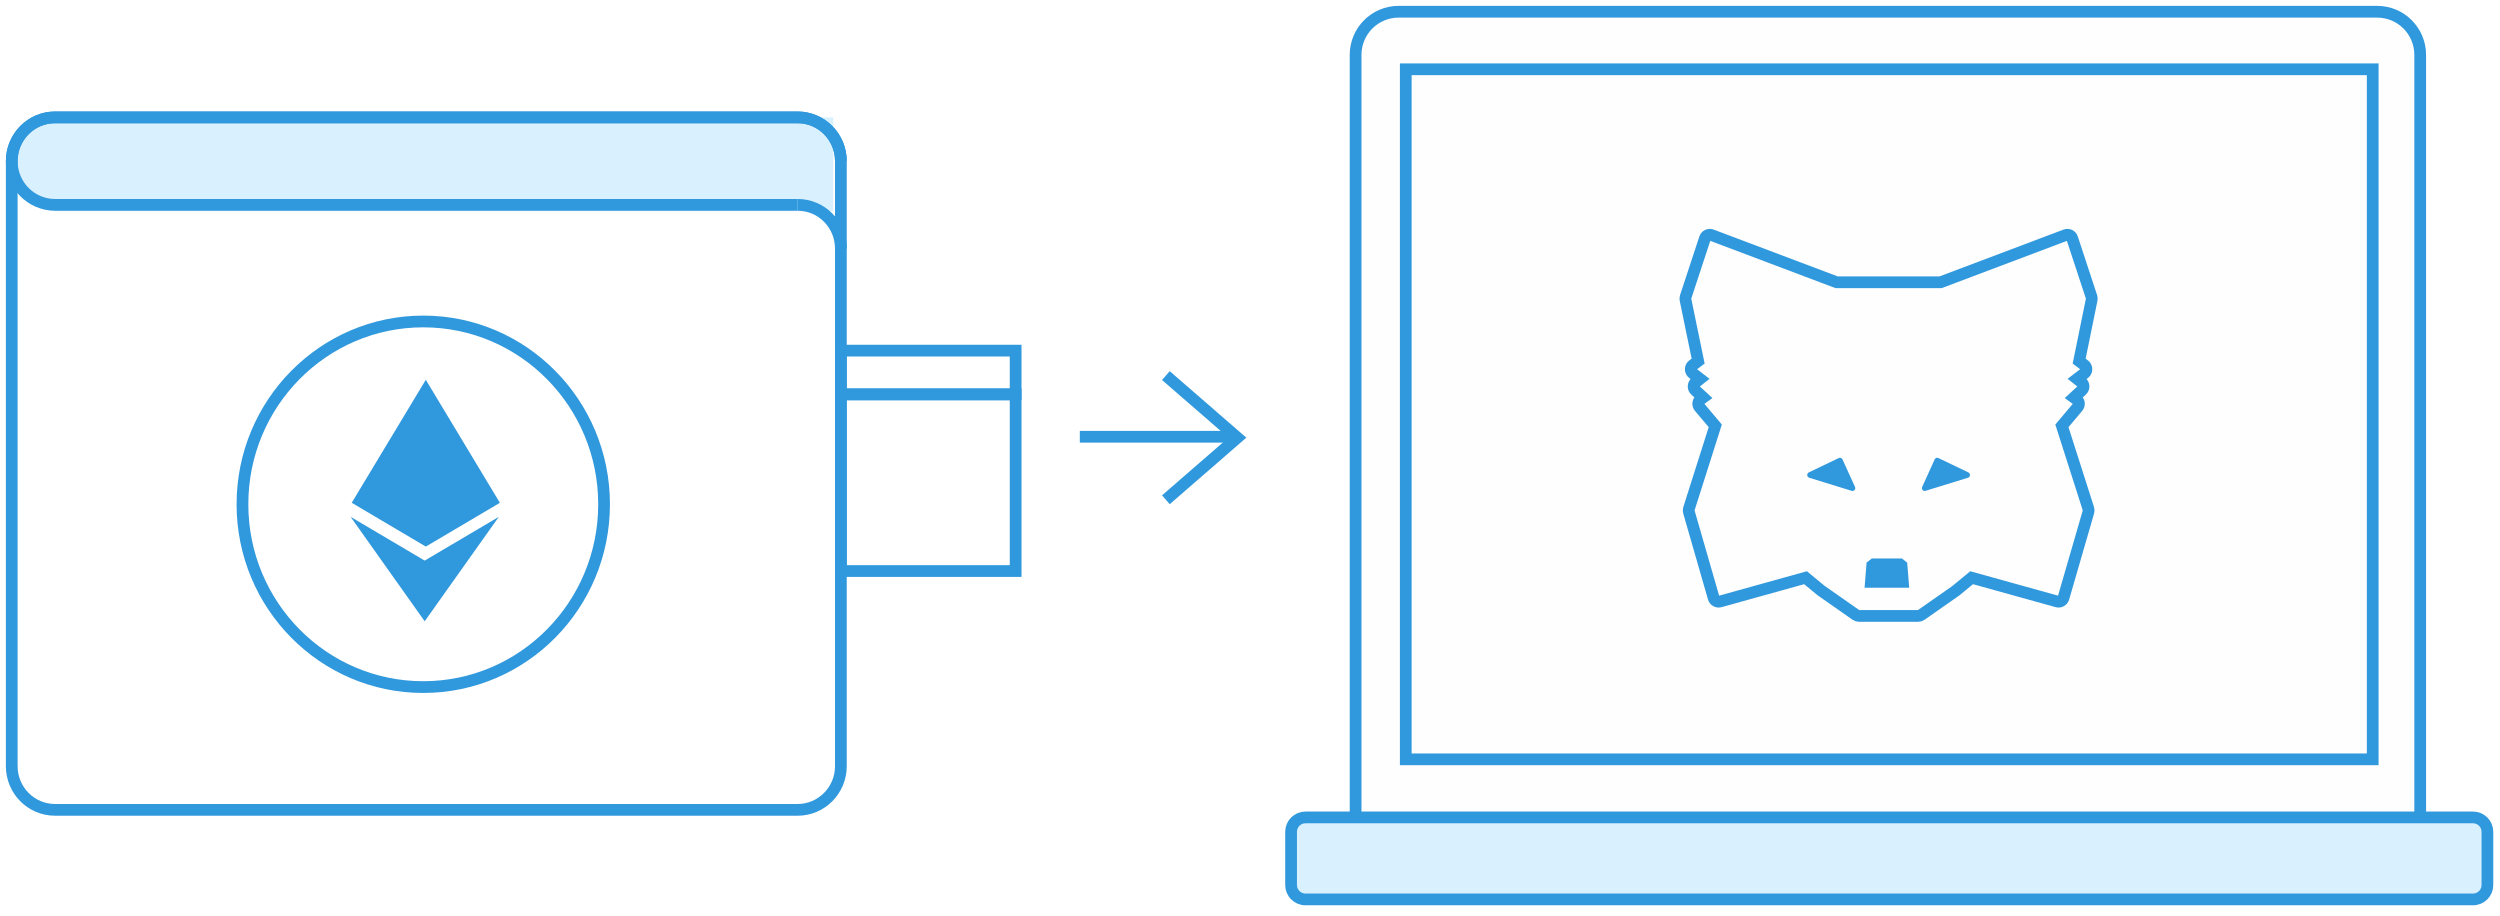
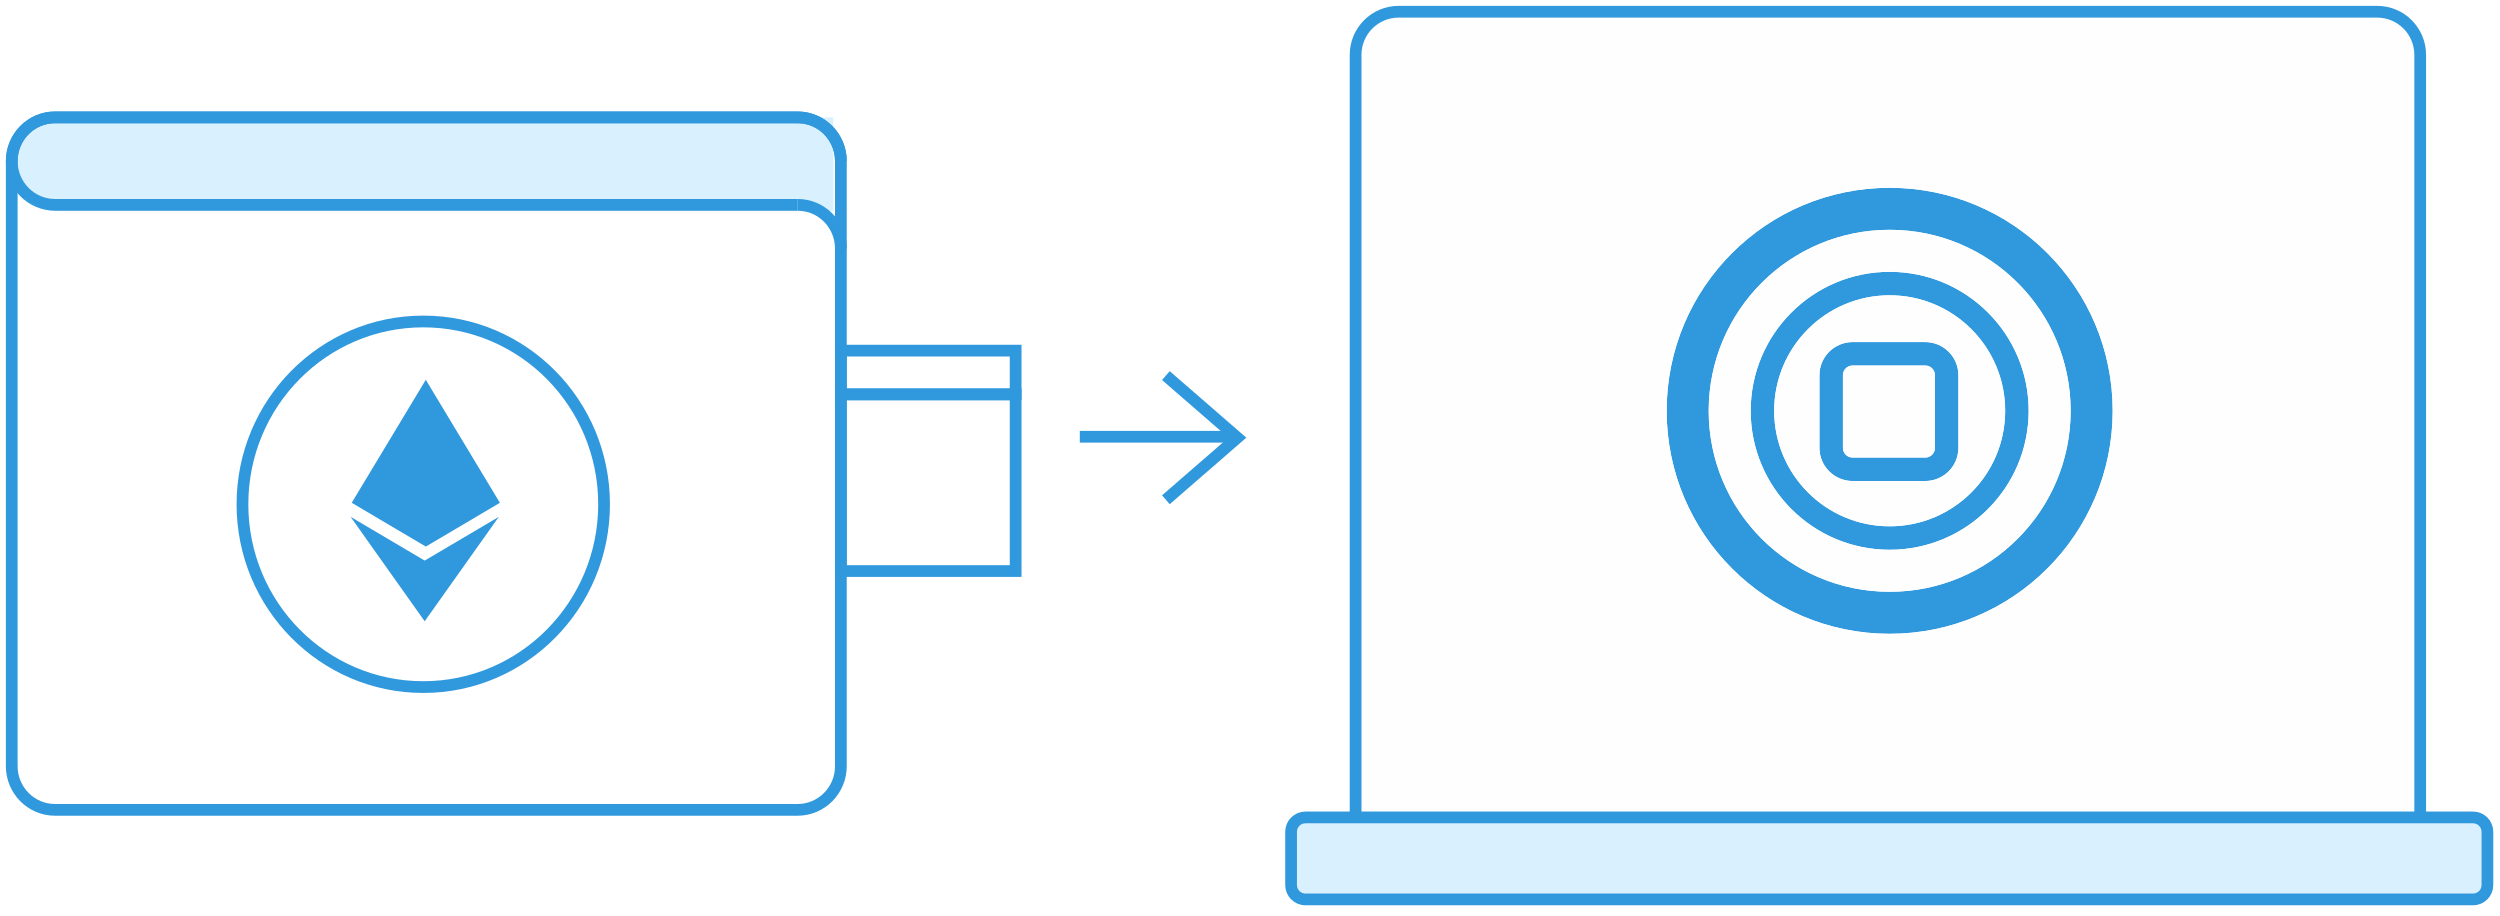
- <svg xmlns="http://www.w3.org/2000/svg" width="213px" height="78px" viewBox="0 0 213 78" version="1.1">
-   <defs />
-   <g id="Import-account" stroke="none" stroke-width="1" fill="none" fill-rule="evenodd">
-     <g id="hardware-connect" transform="translate(-406, -602)">
-       <g id="Group-9" transform="translate(356, 522)">
-         <g id="connect-hardware" transform="translate(51, 81)">
-           <path d="M4,9 L70,9 L70,17 L4,17 C1.791,17 2.705415e-16,15.209 0,13 L0,13 C-2.705415e-16,10.791 1.791,9 4,9 Z" id="Rectangle" fill="#D9F0FF" />
-           <g id="Group-4-Copy">
-             <g id="Group-2" transform="translate(91, 31)" stroke="#3098DC">
-               <polyline id="Stroke-10" points="7.333 0 13.425 5.29 7.333 10.58" />
-               <path d="M0,5.211 L13.5,5.211" id="Stroke-11" />
-             </g>
-             <g id="Group-3" transform="translate(109, 0)">
-               <path d="M92.536,75.19 L9.162,75.19 C7.138,75.19 5.497,73.543 5.497,71.512 L5.497,3.677 C5.497,1.646 7.138,0 9.162,0 L92.536,0 C94.56,0 96.201,1.646 96.201,3.677 L96.201,71.512 C96.201,73.543 94.56,75.19 92.536,75.19" id="Fill-12" fill="#FEFEFE" />
-               <path d="M92.536,75.19 L9.162,75.19 C7.138,75.19 5.497,73.543 5.497,71.512 L5.497,3.677 C5.497,1.646 7.138,0 9.162,0 L92.536,0 C94.56,0 96.201,1.646 96.201,3.677 L96.201,71.512 C96.201,73.543 94.56,75.19 92.536,75.19 Z" id="Stroke-13" stroke="#3098DC" />
-               <path d="M100.706,75.63 L1.222,75.63 C0.547,75.63 0,75.081 0,74.404 L0,69.871 C0,69.194 0.547,68.645 1.222,68.645 L100.706,68.645 C101.38,68.645 101.927,69.194 101.927,69.871 L101.927,74.404 C101.927,75.081 101.38,75.63 100.706,75.63" id="Fill-14" fill="#D9F0FF" />
-               <path d="M100.706,75.63 L1.222,75.63 C0.547,75.63 0,75.081 0,74.404 L0,69.871 C0,69.194 0.547,68.645 1.222,68.645 L100.706,68.645 C101.38,68.645 101.927,69.194 101.927,69.871 L101.927,74.404 C101.927,75.081 101.38,75.63 100.706,75.63 Z" id="Stroke-15" stroke="#3098DC" />
-               <polygon id="Fill-16" fill="#FEFEFE" points="9.772 63.695 92.155 63.695 92.155 4.903 9.772 4.903" />
-               <polygon id="Stroke-17" stroke="#3098DC" points="9.772 63.695 92.155 63.695 92.155 4.903 9.772 4.903" />
-               <path d="M53.433,51.476 L48.382,51.476 C48.293,51.476 48.208,51.449 48.135,51.399 L45.146,49.307 L43.832,48.221 L36.537,50.249 C36.31,50.311 36.072,50.177 36.006,49.949 L33.891,42.608 C33.866,42.524 33.868,42.436 33.894,42.353 L36.141,35.282 L34.792,33.683 C34.714,33.59 34.678,33.468 34.692,33.347 C34.707,33.226 34.771,33.116 34.869,33.045 L35.111,32.869 L34.437,32.248 C34.343,32.161 34.292,32.038 34.296,31.91 C34.301,31.781 34.361,31.661 34.461,31.582 L34.841,31.281 L34.222,30.804 C34.115,30.722 34.051,30.591 34.052,30.454 C34.053,30.318 34.118,30.187 34.227,30.106 L34.682,29.766 L33.602,24.529 C33.586,24.454 33.591,24.374 33.616,24.3 L35.262,19.299 C35.299,19.186 35.381,19.093 35.486,19.043 C35.592,18.992 35.714,18.986 35.823,19.028 L46.483,23.051 L55.332,23.051 L65.99,19.028 C66.1,18.986 66.222,18.992 66.328,19.043 C66.434,19.094 66.516,19.187 66.552,19.299 L68.199,24.302 C68.223,24.373 68.228,24.452 68.212,24.528 L67.144,29.767 L67.591,30.108 C67.7,30.191 67.762,30.318 67.763,30.455 C67.763,30.591 67.7,30.721 67.594,30.804 L66.974,31.281 L67.354,31.582 C67.454,31.662 67.514,31.781 67.518,31.91 C67.523,32.038 67.471,32.161 67.377,32.248 L66.704,32.869 L66.946,33.045 C67.043,33.116 67.107,33.226 67.122,33.347 C67.137,33.468 67.099,33.591 67.021,33.683 L65.674,35.282 L67.933,42.352 C67.96,42.434 67.961,42.523 67.937,42.607 L65.808,49.95 C65.742,50.177 65.504,50.31 65.278,50.249 L57.982,48.221 L56.628,49.337 L53.679,51.399 C53.606,51.449 53.521,51.476 53.433,51.476" id="Fill-18" fill="#FEFEFE" />
-               <path d="M53.433,51.476 L48.382,51.476 C48.293,51.476 48.208,51.449 48.135,51.399 L45.146,49.307 L43.832,48.221 L36.537,50.249 C36.31,50.311 36.072,50.177 36.006,49.949 L33.891,42.608 C33.866,42.524 33.868,42.436 33.894,42.353 L36.141,35.282 L34.792,33.683 C34.714,33.59 34.678,33.468 34.692,33.347 C34.707,33.226 34.771,33.116 34.869,33.045 L35.111,32.869 L34.437,32.248 C34.343,32.161 34.292,32.038 34.296,31.91 C34.301,31.781 34.361,31.661 34.461,31.582 L34.841,31.281 L34.222,30.804 C34.115,30.722 34.051,30.591 34.052,30.454 C34.053,30.318 34.118,30.187 34.227,30.106 L34.682,29.766 L33.602,24.529 C33.586,24.454 33.591,24.374 33.616,24.3 L35.262,19.299 C35.299,19.186 35.381,19.093 35.486,19.043 C35.592,18.992 35.714,18.986 35.823,19.028 L46.483,23.051 L55.332,23.051 L65.99,19.028 C66.1,18.986 66.222,18.992 66.328,19.043 C66.434,19.094 66.516,19.187 66.552,19.299 L68.199,24.302 C68.223,24.373 68.228,24.452 68.212,24.528 L67.144,29.767 L67.591,30.108 C67.7,30.191 67.762,30.318 67.763,30.455 C67.763,30.591 67.7,30.721 67.594,30.804 L66.974,31.281 L67.354,31.582 C67.454,31.662 67.514,31.781 67.518,31.91 C67.523,32.038 67.471,32.161 67.377,32.248 L66.704,32.869 L66.946,33.045 C67.043,33.116 67.107,33.226 67.122,33.347 C67.137,33.468 67.099,33.591 67.021,33.683 L65.674,35.282 L67.933,42.352 C67.96,42.434 67.961,42.523 67.937,42.607 L65.808,49.95 C65.742,50.177 65.504,50.31 65.278,50.249 L57.982,48.221 L56.628,49.337 L53.679,51.399 C53.606,51.449 53.521,51.476 53.433,51.476 Z" id="Stroke-19" stroke="#3098DC" />
-               <polygon id="Fill-20" fill="#3098DC" points="52.048 46.581 49.478 46.581 49.032 46.936 48.862 49.075 52.664 49.075 52.493 46.936" />
-               <path d="M54.834,38.139 L53.771,40.486 C53.685,40.676 53.856,40.881 54.051,40.821 L57.674,39.702 C57.881,39.638 57.901,39.343 57.705,39.249 L55.144,38.022 C55.028,37.967 54.889,38.019 54.834,38.139" id="Fill-21" fill="#3098DC" />
-               <path d="M46.669,38.022 L44.112,39.249 C43.916,39.343 43.936,39.637 44.143,39.702 L47.767,40.821 C47.961,40.881 48.132,40.675 48.046,40.485 L46.979,38.139 C46.924,38.019 46.786,37.967 46.669,38.022" id="Fill-22" fill="#3098DC" />
-             </g>
-             <g id="Group" transform="translate(0, 9)">
-               <path d="M66.957,59 L3.686,59 C1.651,59 0,57.332 0,55.274 L0,3.726 C0,1.669 1.651,0 3.686,0 L66.957,0 C68.992,0 70.643,1.669 70.643,3.726 L70.643,55.274 C70.643,57.332 68.992,59 66.957,59 Z" id="Stroke-1" stroke="#3098DC" />
-               <path d="M66.957,7.453 L3.686,7.453 C1.651,7.453 0,5.784 0,3.726 C0,1.669 1.651,0 3.686,0 L66.957,0 C68.992,0 70.643,1.669 70.643,3.726" id="Stroke-3" stroke="#3098DC" />
-               <path d="M66.957,7.453 C68.992,7.453 70.643,9.121 70.643,11.179" id="Stroke-5" stroke="#3098DC" />
-               <polygon id="Stroke-7" stroke="#3098DC" points="70.643 23.599 85.532 23.599 85.532 19.874 70.643 19.874" />
-               <polygon id="Stroke-9" stroke="#3098DC" points="70.643 38.653 85.532 38.653 85.532 23.6 70.643 23.6" />
-               <path d="M35.278,22.358 L28.967,32.836 L35.278,36.568 L41.59,32.839 L35.278,22.358 Z M35.183,37.763 L28.871,34.034 L35.183,42.932 L41.499,34.034 L35.182,37.763 L35.183,37.763 Z" id="Fill-23" fill="#3098DC" />
-               <path d="M50.467,32.964 C50.467,24.363 43.57,17.389 35.062,17.389 C26.554,17.389 19.657,24.363 19.657,32.964 C19.657,41.566 26.554,48.539 35.062,48.539 C43.57,48.539 50.467,41.566 50.467,32.964 Z" id="Stroke-24" stroke="#3098DC" />
-             </g>
-           </g>
-         </g>
-       </g>
-     </g>
+ <svg xmlns="http://www.w3.org/2000/svg" width="213" height="78" viewBox="0 0 213 78" fill="none">
+   <path fill-rule="evenodd" clip-rule="evenodd" d="M5 10H71V18H5C2.791 18 1 16.209 1 14C1 11.791 2.791 10 5 10Z" fill="#D9F0FF" />
+   <path d="M99.333 32L105.425 37.29L99.333 42.58" stroke="#3098DC" />
+   <path d="M92 37.211H105.5" stroke="#3098DC" />
+   <path fill-rule="evenodd" clip-rule="evenodd" d="M202.536 76.19H119.162C117.138 76.19 115.497 74.543 115.497 72.512V4.677C115.497 2.646 117.138 1 119.162 1H202.536C204.56 1 206.201 2.646 206.201 4.677V72.512C206.201 74.543 204.56 76.19 202.536 76.19Z" fill="#FEFEFE" />
+   <path fill-rule="evenodd" clip-rule="evenodd" d="M202.536 76.19H119.162C117.138 76.19 115.497 74.543 115.497 72.512V4.677C115.497 2.646 117.138 1 119.162 1H202.536C204.56 1 206.201 2.646 206.201 4.677V72.512C206.201 74.543 204.56 76.19 202.536 76.19Z" stroke="#3098DC" />
+   <path fill-rule="evenodd" clip-rule="evenodd" d="M210.706 76.63H111.222C110.547 76.63 110 76.081 110 75.404V70.871C110 70.194 110.547 69.645 111.222 69.645H210.706C211.38 69.645 211.927 70.194 211.927 70.871V75.404C211.927 76.081 211.38 76.63 210.706 76.63Z" fill="#D9F0FF" />
+   <path fill-rule="evenodd" clip-rule="evenodd" d="M210.706 76.63H111.222C110.547 76.63 110 76.081 110 75.404V70.871C110 70.194 110.547 69.645 111.222 69.645H210.706C211.38 69.645 211.927 70.194 211.927 70.871V75.404C211.927 76.081 211.38 76.63 210.706 76.63Z" stroke="#3098DC" />
+   <path fill-rule="evenodd" clip-rule="evenodd" d="M67.957 69H4.686C2.651 69 1 67.332 1 65.274V13.726C1 11.669 2.651 10 4.686 10H67.957C69.992 10 71.643 11.669 71.643 13.726V65.274C71.643 67.332 69.992 69 67.957 69Z" stroke="#3098DC" />
+   <path d="M67.957 17.453H4.686C2.651 17.453 1 15.784 1 13.726C1 11.669 2.651 10 4.686 10H67.957C69.992 10 71.643 11.669 71.643 13.726" stroke="#3098DC" />
+   <path d="M67.957 17.453C69.992 17.453 71.643 19.121 71.643 21.179" stroke="#3098DC" />
+   <path fill-rule="evenodd" clip-rule="evenodd" d="M71.643 33.599H86.532V29.874H71.643V33.599Z" stroke="#3098DC" />
+   <path fill-rule="evenodd" clip-rule="evenodd" d="M71.643 48.653H86.532V33.6H71.643V48.653Z" stroke="#3098DC" />
+   <path fill-rule="evenodd" clip-rule="evenodd" d="M36.278 32.358L29.967 42.836L36.278 46.568L42.59 42.839L36.278 32.358ZM36.183 47.763L29.871 44.034L36.183 52.932L42.499 44.034L36.182 47.763H36.183Z" fill="#3098DC" />
+   <path fill-rule="evenodd" clip-rule="evenodd" d="M51.467 42.964C51.467 34.363 44.57 27.39 36.062 27.39C27.554 27.39 20.657 34.363 20.657 42.964C20.657 51.566 27.554 58.539 36.062 58.539C44.57 58.539 51.467 51.566 51.467 42.964Z" stroke="#3098DC" />
+   <mask id="mask0" mask-type="alpha" maskUnits="userSpaceOnUse" x="142" y="16" width="38" height="38">
+     <path d="M161 53C170.941 53 179 44.941 179 35C179 25.059 170.941 17 161 17C151.059 17 143 25.059 143 35C143 44.941 151.059 53 161 53ZM161 51.42C151.931 51.42 144.58 44.069 144.58 35C144.58 25.931 151.931 18.58 161 18.58C170.069 18.58 177.42 25.931 177.42 35C177.42 44.069 170.069 51.42 161 51.42ZM161 45.841C166.987 45.841 171.841 40.987 171.841 35C171.841 29.013 166.987 24.159 161 24.159C155.013 24.159 150.159 29.013 150.159 35C150.159 40.987 155.013 45.841 161 45.841ZM164.031 30.145C165.038 30.145 165.855 30.962 165.855 31.969V38.159C165.855 39.166 165.038 39.983 164.031 39.983H157.841C156.834 39.983 156.017 39.166 156.017 38.159V31.969C156.017 30.962 156.834 30.145 157.841 30.145H164.031Z" stroke="#3098DC" stroke-width="2" />
+   </mask>
+   <g mask="url(#mask0)">
+     <path d="M161 53C170.941 53 179 44.941 179 35C179 25.059 170.941 17 161 17C151.059 17 143 25.059 143 35C143 44.941 151.059 53 161 53ZM161 51.42C151.931 51.42 144.58 44.069 144.58 35C144.58 25.931 151.931 18.58 161 18.58C170.069 18.58 177.42 25.931 177.42 35C177.42 44.069 170.069 51.42 161 51.42ZM161 45.841C166.987 45.841 171.841 40.987 171.841 35C171.841 29.013 166.987 24.159 161 24.159C155.013 24.159 150.159 29.013 150.159 35C150.159 40.987 155.013 45.841 161 45.841ZM164.031 30.145C165.038 30.145 165.855 30.962 165.855 31.969V38.159C165.855 39.166 165.038 39.983 164.031 39.983H157.841C156.834 39.983 156.017 39.166 156.017 38.159V31.969C156.017 30.962 156.834 30.145 157.841 30.145H164.031Z" stroke="#3098DC" stroke-width="2" />
  </g>
</svg>
